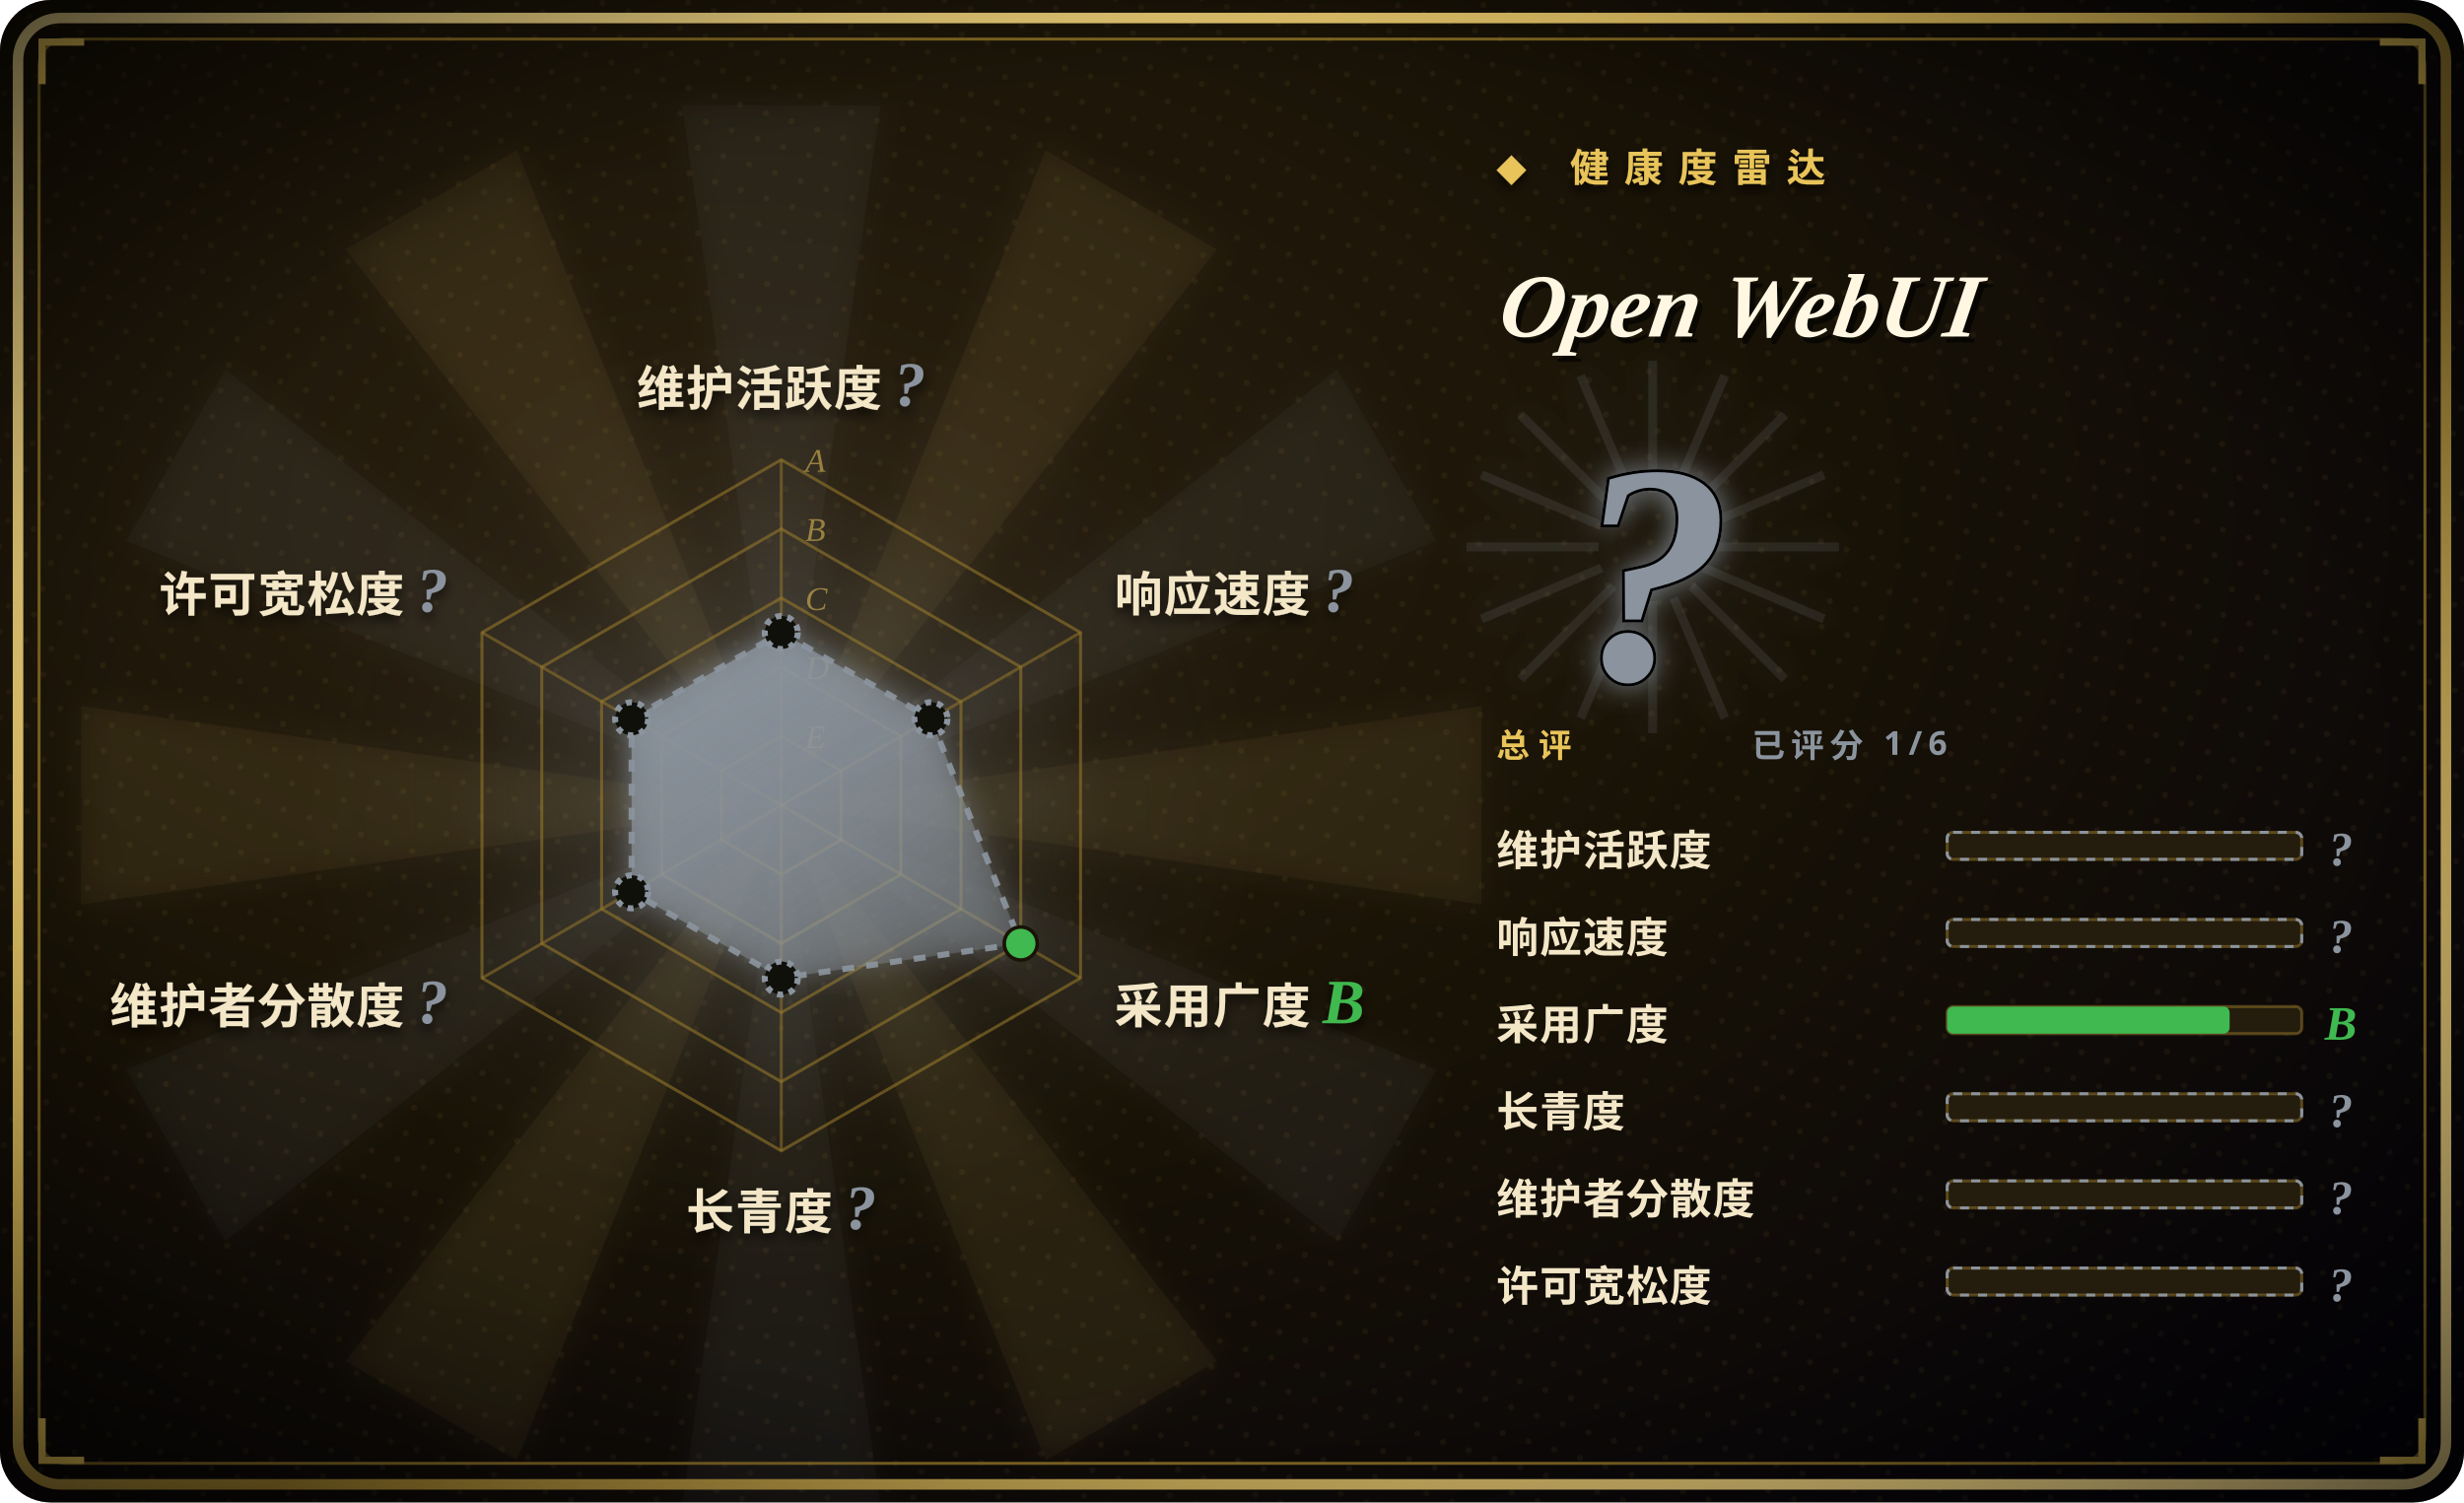
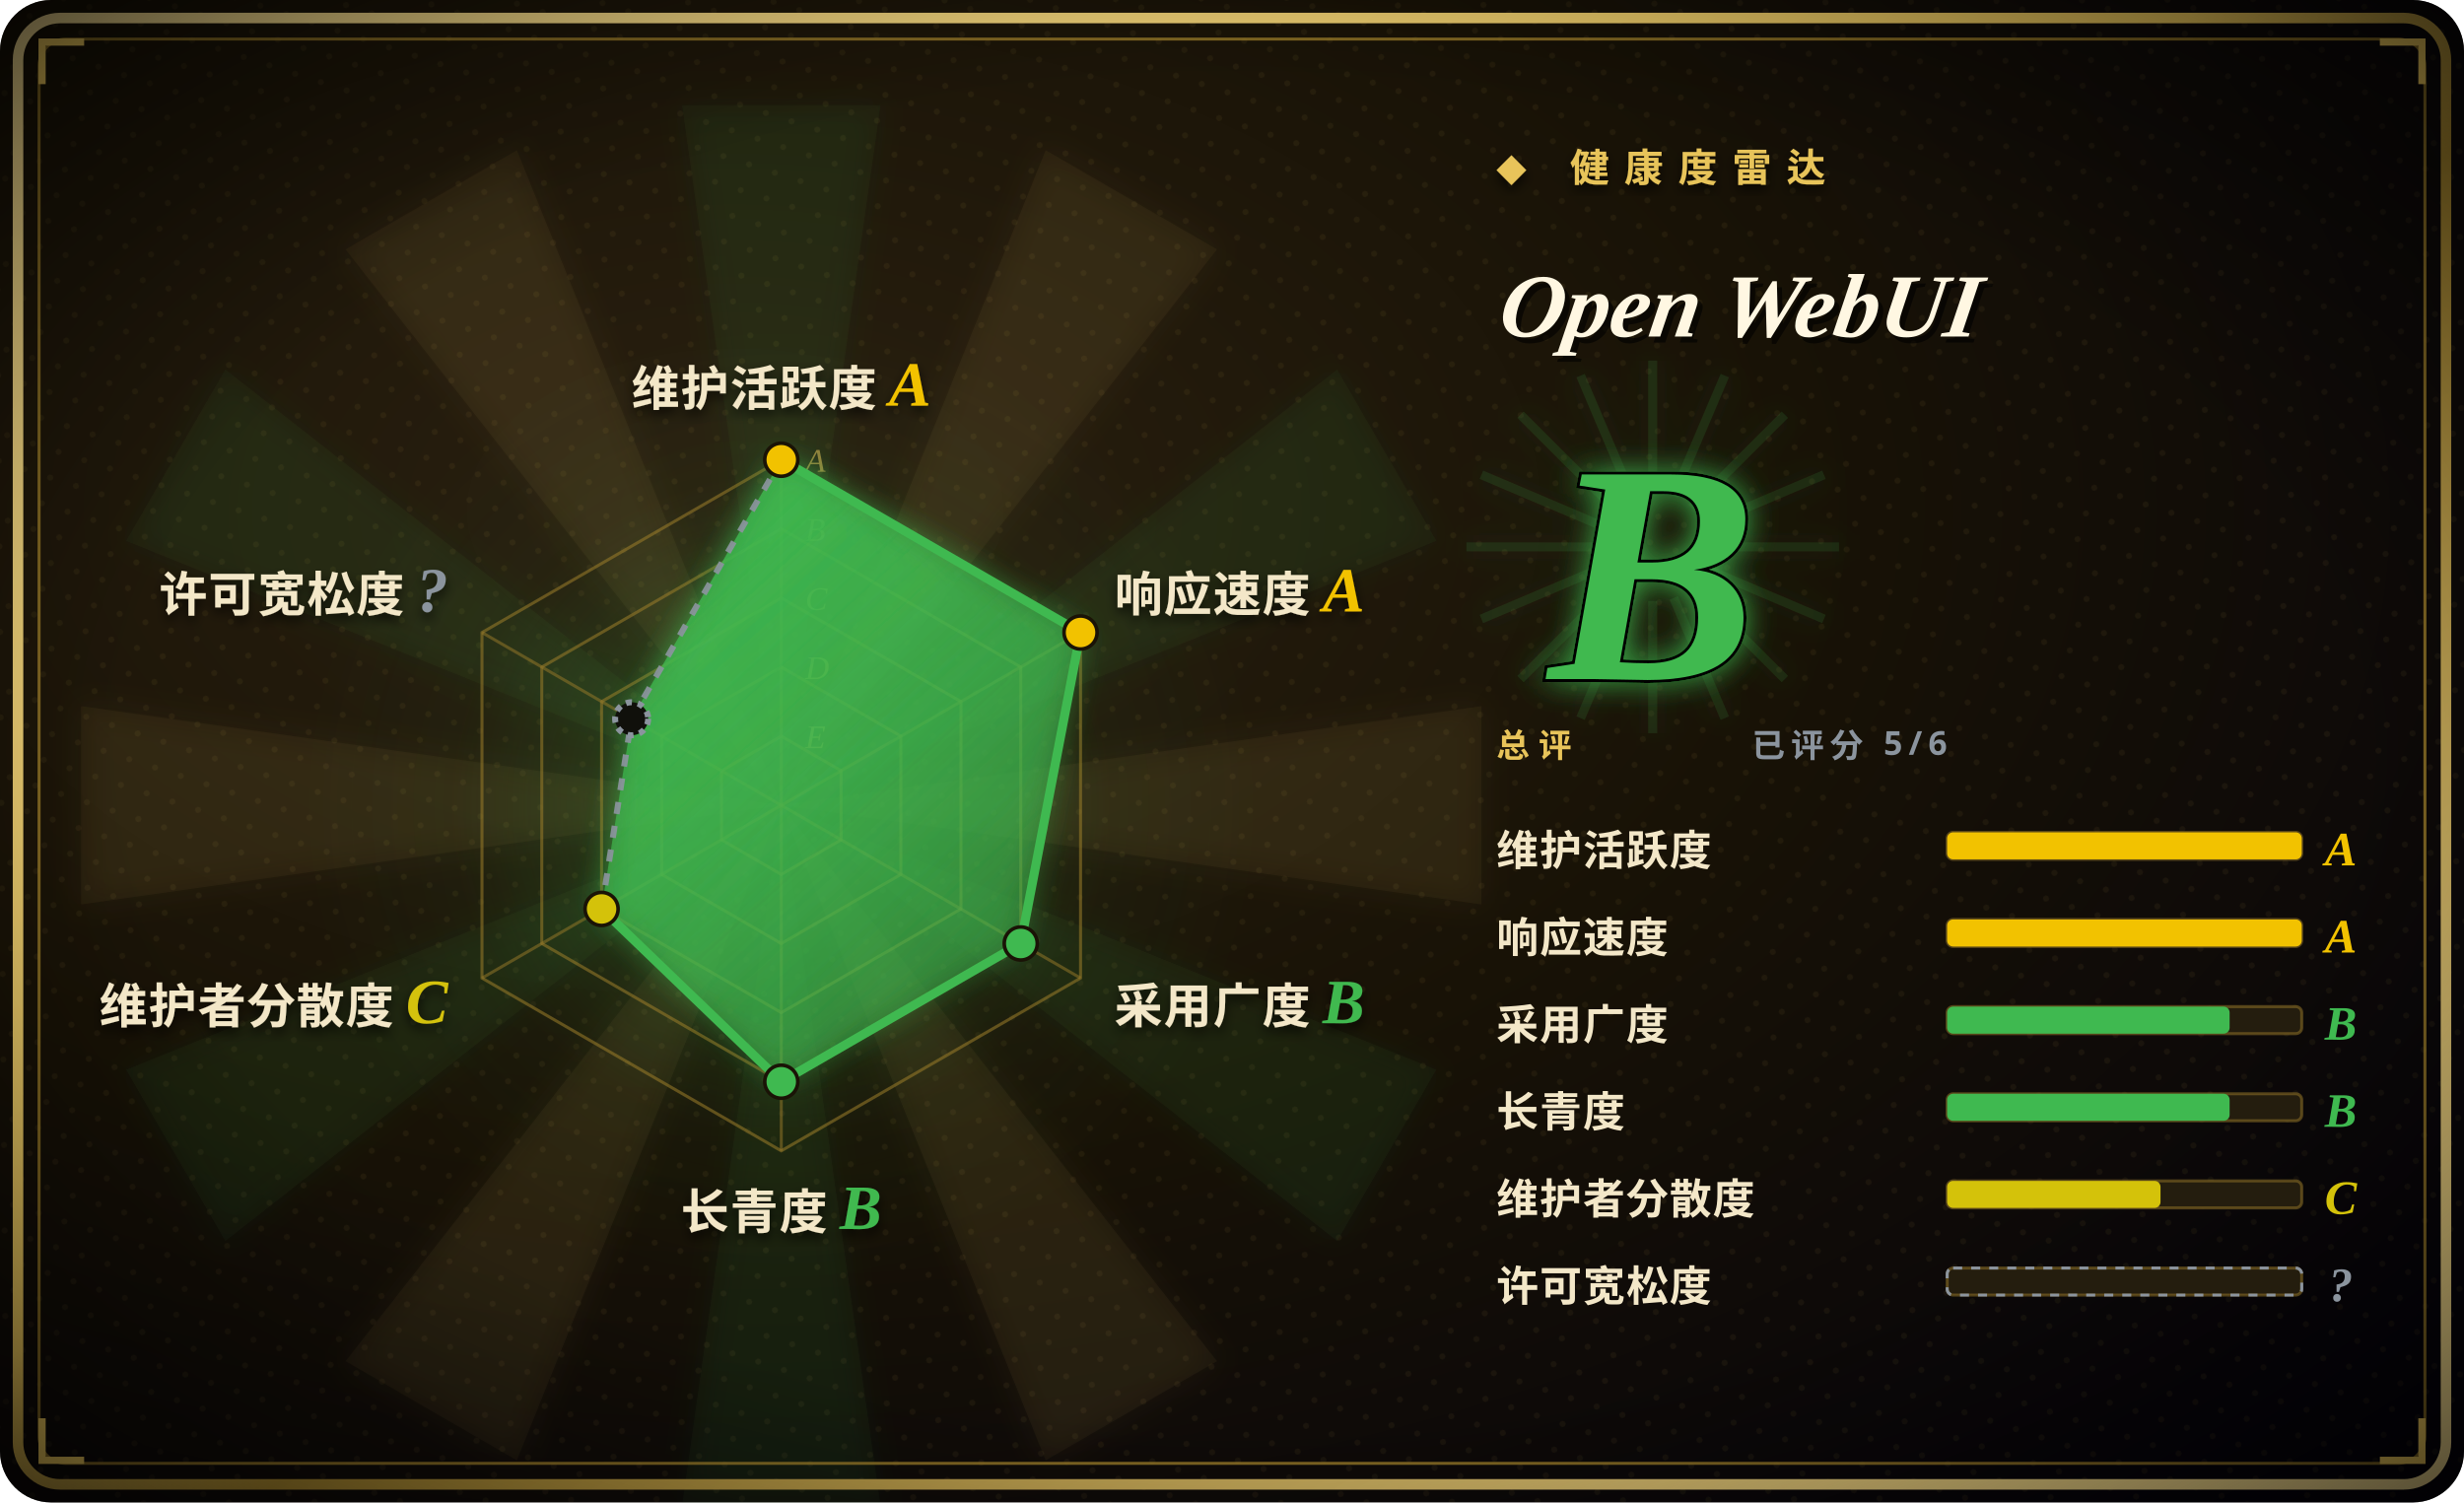
<svg xmlns="http://www.w3.org/2000/svg" width="820" height="500" viewBox="0 0 820 500">
  <defs>
    <radialGradient id="bg" cx="30%" cy="34%" r="90%">
      <stop offset="0%" stop-color="#2a2010" />
      <stop offset="48%" stop-color="#181206" />
      <stop offset="100%" stop-color="#05030a" />
    </radialGradient>
    <radialGradient id="vig" cx="50%" cy="50%" r="72%">
      <stop offset="62%" stop-color="#000000" stop-opacity="0" />
      <stop offset="100%" stop-color="#000000" stop-opacity="0.72" />
    </radialGradient>
    <linearGradient id="frame" x1="0" y1="0" x2="1" y2="1">
      <stop offset="0%" stop-color="#f6dd92" />
      <stop offset="45%" stop-color="#E8C45A" />
      <stop offset="55%" stop-color="#9c7d2a" />
      <stop offset="100%" stop-color="#f6dd92" />
    </linearGradient>
    <linearGradient id="poly" x1="0" y1="0" x2="0.7" y2="1">
-       <stop offset="0%" stop-color="#8B949E" stop-opacity="0.92" />
-       <stop offset="100%" stop-color="#8B949E" stop-opacity="0.34" />
+       <stop offset="0%" stop-color="#3FB950" stop-opacity="0.92" />
+       <stop offset="100%" stop-color="#3FB950" stop-opacity="0.34" />
    </linearGradient>
    <radialGradient id="halo" cx="50%" cy="50%" r="50%">
-       <stop offset="0%" stop-color="#8B949E" stop-opacity="0.34" />
-       <stop offset="68%" stop-color="#8B949E" stop-opacity="0.04" />
-       <stop offset="100%" stop-color="#8B949E" stop-opacity="0" />
+       <stop offset="0%" stop-color="#3FB950" stop-opacity="0.34" />
+       <stop offset="68%" stop-color="#3FB950" stop-opacity="0.04" />
+       <stop offset="100%" stop-color="#3FB950" stop-opacity="0" />
    </radialGradient>
    <filter id="glow" x="-60%" y="-60%" width="220%" height="220%">
      <feGaussianBlur stdDeviation="5" result="b" />
      <feMerge>
        <feMergeNode in="b" />
        <feMergeNode in="SourceGraphic" />
      </feMerge>
    </filter>
    <filter id="soft" x="-30%" y="-30%" width="160%" height="160%">
      <feDropShadow dx="0" dy="2" stdDeviation="2" flood-color="#000" flood-opacity="0.7" />
    </filter>
    <pattern id="halftone" width="9" height="9" patternUnits="userSpaceOnUse" patternTransform="rotate(18)">
      <circle cx="2" cy="2" r="1" fill="#E8C45A" fill-opacity="0.06" />
    </pattern>
  </defs>
  <rect width="820" height="500" rx="17" fill="url(#bg)" />
  <rect width="820" height="500" rx="17" fill="url(#halftone)" />
  <g opacity="0.5" filter="url(#glow)">
    <path d="M260,268 L493,235 L493,301 Z" fill="#E8C45A" fill-opacity="0.10" />
-     <path d="M260,268 L478,356 L445,413 Z" fill="#8B949E" fill-opacity="0.10" />
+     <path d="M260,268 L478,356 L445,413 Z" fill="#3FB950" fill-opacity="0.10" />
    <path d="M260,268 L405,453 L348,486 Z" fill="#E8C45A" fill-opacity="0.10" />
-     <path d="M260,268 L293,501 L227,501 Z" fill="#8B949E" fill-opacity="0.10" />
+     <path d="M260,268 L293,501 L227,501 Z" fill="#3FB950" fill-opacity="0.10" />
    <path d="M260,268 L172,486 L115,453 Z" fill="#E8C45A" fill-opacity="0.10" />
-     <path d="M260,268 L75,413 L42,356 Z" fill="#8B949E" fill-opacity="0.10" />
+     <path d="M260,268 L75,413 L42,356 Z" fill="#3FB950" fill-opacity="0.10" />
    <path d="M260,268 L27,301 L27,235 Z" fill="#E8C45A" fill-opacity="0.10" />
-     <path d="M260,268 L42,180 L75,123 Z" fill="#8B949E" fill-opacity="0.10" />
+     <path d="M260,268 L42,180 L75,123 Z" fill="#3FB950" fill-opacity="0.10" />
    <path d="M260,268 L115,83 L172,50 Z" fill="#E8C45A" fill-opacity="0.10" />
-     <path d="M260,268 L227,35 L293,35 Z" fill="#8B949E" fill-opacity="0.10" />
+     <path d="M260,268 L227,35 L293,35 Z" fill="#3FB950" fill-opacity="0.10" />
    <path d="M260,268 L348,50 L405,83 Z" fill="#E8C45A" fill-opacity="0.10" />
-     <path d="M260,268 L445,123 L478,180 Z" fill="#8B949E" fill-opacity="0.10" />
+     <path d="M260,268 L445,123 L478,180 Z" fill="#3FB950" fill-opacity="0.10" />
  </g>
  <circle cx="260" cy="268" r="161" fill="url(#halo)" />
  <rect x="6" y="6" width="808" height="488" rx="14" fill="none" stroke="url(#frame)" stroke-width="3.5" />
  <rect x="13" y="13" width="794" height="474" rx="9" fill="none" stroke="#9c7d2a" stroke-width="1" stroke-opacity="0.8" />
  <path d="M14,28 L14,14 L28,14" fill="none" stroke="#E8C45A" stroke-width="2.4" />
  <path d="M806,28 L806,14 L792,14" fill="none" stroke="#E8C45A" stroke-width="2.4" />
  <path d="M14,472 L14,486 L28,486" fill="none" stroke="#E8C45A" stroke-width="2.4" />
  <path d="M806,472 L806,486 L792,486" fill="none" stroke="#E8C45A" stroke-width="2.4" />
  <rect width="820" height="500" rx="17" fill="url(#vig)" />
  <polygon points="260.0,153.0 359.6,210.5 359.6,325.5 260.0,383.0 160.4,325.5 160.4,210.5" fill="none" stroke="#9c7d2a" stroke-opacity="0.55" stroke-width="1" />
  <polygon points="260.0,176.0 339.7,222.0 339.7,314.0 260.0,360.0 180.3,314.0 180.3,222.0" fill="none" stroke="#9c7d2a" stroke-opacity="0.55" stroke-width="1" />
  <polygon points="260.0,199.0 319.8,233.5 319.8,302.5 260.0,337.0 200.2,302.5 200.2,233.5" fill="none" stroke="#9c7d2a" stroke-opacity="0.55" stroke-width="1" />
  <polygon points="260.0,222.0 299.8,245.0 299.8,291.0 260.0,314.0 220.2,291.0 220.2,245.0" fill="none" stroke="#9c7d2a" stroke-opacity="0.55" stroke-width="1" />
  <polygon points="260.0,245.0 279.9,256.5 279.9,279.5 260.0,291.0 240.1,279.5 240.1,256.5" fill="none" stroke="#9c7d2a" stroke-opacity="0.55" stroke-width="1" />
  <line x1="260" y1="268" x2="260.0" y2="153.0" stroke="#9c7d2a" stroke-opacity="0.5" stroke-width="1" />
  <line x1="260" y1="268" x2="359.6" y2="210.5" stroke="#9c7d2a" stroke-opacity="0.5" stroke-width="1" />
  <line x1="260" y1="268" x2="359.6" y2="325.5" stroke="#9c7d2a" stroke-opacity="0.5" stroke-width="1" />
  <line x1="260" y1="268" x2="260.0" y2="383.0" stroke="#9c7d2a" stroke-opacity="0.5" stroke-width="1" />
  <line x1="260" y1="268" x2="160.4" y2="325.5" stroke="#9c7d2a" stroke-opacity="0.5" stroke-width="1" />
  <line x1="260" y1="268" x2="160.4" y2="210.5" stroke="#9c7d2a" stroke-opacity="0.5" stroke-width="1" />
  <text x="268" y="157.0" font-size="11" font-style="italic" fill="#E8C45A" fill-opacity="0.55" font-family="'Georgia','Times New Roman',serif">A</text>
  <text x="268" y="180.0" font-size="11" font-style="italic" fill="#E8C45A" fill-opacity="0.55" font-family="'Georgia','Times New Roman',serif">B</text>
  <text x="268" y="203.0" font-size="11" font-style="italic" fill="#E8C45A" fill-opacity="0.55" font-family="'Georgia','Times New Roman',serif">C</text>
  <text x="268" y="226.0" font-size="11" font-style="italic" fill="#E8C45A" fill-opacity="0.55" font-family="'Georgia','Times New Roman',serif">D</text>
  <text x="268" y="249.0" font-size="11" font-style="italic" fill="#E8C45A" fill-opacity="0.55" font-family="'Georgia','Times New Roman',serif">E</text>
-   <polygon points="260.0,210.5 309.8,239.2 339.7,314.0 260.0,325.5 210.2,296.8 210.2,239.2" fill="url(#poly)" filter="url(#glow)" />
-   <line x1="260.0" y1="210.5" x2="309.8" y2="239.2" stroke="#8B949E" stroke-width="2" stroke-dasharray="4 4" stroke-opacity="0.92" />
-   <line x1="309.8" y1="239.2" x2="339.7" y2="314.0" stroke="#8B949E" stroke-width="2" stroke-dasharray="4 4" stroke-opacity="0.92" />
-   <line x1="339.7" y1="314.0" x2="260.0" y2="325.5" stroke="#8B949E" stroke-width="2" stroke-dasharray="4 4" stroke-opacity="0.92" />
-   <line x1="260.0" y1="325.5" x2="210.2" y2="296.8" stroke="#8B949E" stroke-width="2" stroke-dasharray="4 4" stroke-opacity="0.92" />
-   <line x1="210.2" y1="296.8" x2="210.2" y2="239.2" stroke="#8B949E" stroke-width="2" stroke-dasharray="4 4" stroke-opacity="0.92" />
-   <line x1="210.2" y1="239.2" x2="260.0" y2="210.5" stroke="#8B949E" stroke-width="2" stroke-dasharray="4 4" stroke-opacity="0.92" />
-   <circle cx="260.0" cy="210.5" r="5.5" fill="#10100b" stroke="#8B949E" stroke-width="2" stroke-dasharray="2 2" />
-   <circle cx="309.8" cy="239.2" r="5.5" fill="#10100b" stroke="#8B949E" stroke-width="2" stroke-dasharray="2 2" />
+   <polygon points="260.0,153.0 359.6,210.5 339.7,314.0 260.0,360.0 200.2,302.5 210.2,239.2" fill="url(#poly)" filter="url(#glow)" />
+   <line x1="260.0" y1="153.0" x2="359.6" y2="210.5" stroke="#3FB950" stroke-width="3" />
+   <line x1="359.6" y1="210.5" x2="339.7" y2="314.0" stroke="#3FB950" stroke-width="3" />
+   <line x1="339.7" y1="314.0" x2="260.0" y2="360.0" stroke="#3FB950" stroke-width="3" />
+   <line x1="260.0" y1="360.0" x2="200.2" y2="302.5" stroke="#3FB950" stroke-width="3" />
+   <line x1="200.2" y1="302.5" x2="210.2" y2="239.2" stroke="#8B949E" stroke-width="2" stroke-dasharray="4 4" stroke-opacity="0.92" />
+   <line x1="210.2" y1="239.2" x2="260.0" y2="153.0" stroke="#8B949E" stroke-width="2" stroke-dasharray="4 4" stroke-opacity="0.92" />
+   <circle cx="260.0" cy="153.0" r="5.5" fill="#F2C200" stroke="#1a1306" stroke-width="1.2" />
+   <circle cx="359.6" cy="210.5" r="5.5" fill="#F2C200" stroke="#1a1306" stroke-width="1.2" />
  <circle cx="339.7" cy="314.0" r="5.5" fill="#3FB950" stroke="#1a1306" stroke-width="1.2" />
-   <circle cx="260.0" cy="325.5" r="5.5" fill="#10100b" stroke="#8B949E" stroke-width="2" stroke-dasharray="2 2" />
-   <circle cx="210.2" cy="296.8" r="5.5" fill="#10100b" stroke="#8B949E" stroke-width="2" stroke-dasharray="2 2" />
+   <circle cx="260.0" cy="360.0" r="5.5" fill="#3FB950" stroke="#1a1306" stroke-width="1.2" />
+   <circle cx="200.2" cy="302.5" r="5.5" fill="#D4C20A" stroke="#1a1306" stroke-width="1.2" />
  <circle cx="210.2" cy="239.2" r="5.5" fill="#10100b" stroke="#8B949E" stroke-width="2" stroke-dasharray="2 2" />
-   <text x="260.0" y="135.0" font-size="16" font-weight="900" fill="#f3e7c8" text-anchor="middle" font-family="'PingFang SC','Hiragino Sans GB','Heiti SC','Microsoft YaHei',sans-serif" letter-spacing="0.4" filter="url(#soft)">维护活跃度 <tspan fill="#8B949E" font-family="'Georgia','Times New Roman',serif" font-style="italic" font-size="21">?</tspan>
+   <text x="260.0" y="135.0" font-size="16" font-weight="900" fill="#f3e7c8" text-anchor="middle" font-family="'PingFang SC','Hiragino Sans GB','Heiti SC','Microsoft YaHei',sans-serif" letter-spacing="0.4" filter="url(#soft)">维护活跃度 <tspan fill="#F2C200" font-family="'Georgia','Times New Roman',serif" font-style="italic" font-size="21">A</tspan>
  </text>
-   <text x="370.9" y="203.5" font-size="16" font-weight="900" fill="#f3e7c8" text-anchor="start" font-family="'PingFang SC','Hiragino Sans GB','Heiti SC','Microsoft YaHei',sans-serif" letter-spacing="0.4" filter="url(#soft)">响应速度 <tspan fill="#8B949E" font-family="'Georgia','Times New Roman',serif" font-style="italic" font-size="21">?</tspan>
+   <text x="370.9" y="203.5" font-size="16" font-weight="900" fill="#f3e7c8" text-anchor="start" font-family="'PingFang SC','Hiragino Sans GB','Heiti SC','Microsoft YaHei',sans-serif" letter-spacing="0.4" filter="url(#soft)">响应速度 <tspan fill="#F2C200" font-family="'Georgia','Times New Roman',serif" font-style="italic" font-size="21">A</tspan>
  </text>
  <text x="370.9" y="340.5" font-size="16" font-weight="900" fill="#f3e7c8" text-anchor="start" font-family="'PingFang SC','Hiragino Sans GB','Heiti SC','Microsoft YaHei',sans-serif" letter-spacing="0.4" filter="url(#soft)">采用广度 <tspan fill="#3FB950" font-family="'Georgia','Times New Roman',serif" font-style="italic" font-size="21">B</tspan>
  </text>
-   <text x="260.0" y="409.0" font-size="16" font-weight="900" fill="#f3e7c8" text-anchor="middle" font-family="'PingFang SC','Hiragino Sans GB','Heiti SC','Microsoft YaHei',sans-serif" letter-spacing="0.4" filter="url(#soft)">长青度 <tspan fill="#8B949E" font-family="'Georgia','Times New Roman',serif" font-style="italic" font-size="21">?</tspan>
+   <text x="260.0" y="409.0" font-size="16" font-weight="900" fill="#f3e7c8" text-anchor="middle" font-family="'PingFang SC','Hiragino Sans GB','Heiti SC','Microsoft YaHei',sans-serif" letter-spacing="0.4" filter="url(#soft)">长青度 <tspan fill="#3FB950" font-family="'Georgia','Times New Roman',serif" font-style="italic" font-size="21">B</tspan>
  </text>
-   <text x="149.1" y="340.5" font-size="16" font-weight="900" fill="#f3e7c8" text-anchor="end" font-family="'PingFang SC','Hiragino Sans GB','Heiti SC','Microsoft YaHei',sans-serif" letter-spacing="0.4" filter="url(#soft)">维护者分散度 <tspan fill="#8B949E" font-family="'Georgia','Times New Roman',serif" font-style="italic" font-size="21">?</tspan>
+   <text x="149.1" y="340.5" font-size="16" font-weight="900" fill="#f3e7c8" text-anchor="end" font-family="'PingFang SC','Hiragino Sans GB','Heiti SC','Microsoft YaHei',sans-serif" letter-spacing="0.4" filter="url(#soft)">维护者分散度 <tspan fill="#D4C20A" font-family="'Georgia','Times New Roman',serif" font-style="italic" font-size="21">C</tspan>
  </text>
  <text x="149.1" y="203.5" font-size="16" font-weight="900" fill="#f3e7c8" text-anchor="end" font-family="'PingFang SC','Hiragino Sans GB','Heiti SC','Microsoft YaHei',sans-serif" letter-spacing="0.4" filter="url(#soft)">许可宽松度 <tspan fill="#8B949E" font-family="'Georgia','Times New Roman',serif" font-style="italic" font-size="21">?</tspan>
  </text>
  <text x="498" y="60" font-size="13" letter-spacing="5" fill="#E8C45A" font-weight="900" font-family="'PingFang SC','Hiragino Sans GB','Heiti SC','Microsoft YaHei',sans-serif" filter="url(#soft)">◆ 健康度雷达</text>
  <g transform="translate(498,112) skewX(-9)">
    <text x="2" y="2" font-size="30" font-weight="900" font-style="italic" fill="#000" fill-opacity="0.6" font-family="'Georgia','Times New Roman',serif">Open WebUI</text>
    <text x="0" y="0" font-size="30" font-weight="900" font-style="italic" fill="#fff7e2" font-family="'Georgia','Times New Roman',serif">Open WebUI</text>
  </g>
  <line x1="498" y1="124" x2="648" y2="124" stroke="url(#frame)" stroke-width="2" />
  <g opacity="0.85" filter="url(#glow)">
-     <line x1="568" y1="182" x2="612" y2="182" stroke="#8B949E" stroke-opacity="0.16" stroke-width="3" />
-     <line x1="567" y1="189" x2="607" y2="206" stroke="#8B949E" stroke-opacity="0.16" stroke-width="3" />
-     <line x1="563" y1="195" x2="594" y2="226" stroke="#8B949E" stroke-opacity="0.16" stroke-width="3" />
-     <line x1="557" y1="199" x2="574" y2="239" stroke="#8B949E" stroke-opacity="0.16" stroke-width="3" />
-     <line x1="550" y1="200" x2="550" y2="244" stroke="#8B949E" stroke-opacity="0.16" stroke-width="3" />
-     <line x1="543" y1="199" x2="526" y2="239" stroke="#8B949E" stroke-opacity="0.16" stroke-width="3" />
-     <line x1="537" y1="195" x2="506" y2="226" stroke="#8B949E" stroke-opacity="0.16" stroke-width="3" />
-     <line x1="533" y1="189" x2="493" y2="206" stroke="#8B949E" stroke-opacity="0.16" stroke-width="3" />
-     <line x1="532" y1="182" x2="488" y2="182" stroke="#8B949E" stroke-opacity="0.16" stroke-width="3" />
-     <line x1="533" y1="175" x2="493" y2="158" stroke="#8B949E" stroke-opacity="0.16" stroke-width="3" />
-     <line x1="537" y1="169" x2="506" y2="138" stroke="#8B949E" stroke-opacity="0.16" stroke-width="3" />
-     <line x1="543" y1="165" x2="526" y2="125" stroke="#8B949E" stroke-opacity="0.16" stroke-width="3" />
-     <line x1="550" y1="164" x2="550" y2="120" stroke="#8B949E" stroke-opacity="0.16" stroke-width="3" />
-     <line x1="557" y1="165" x2="574" y2="125" stroke="#8B949E" stroke-opacity="0.16" stroke-width="3" />
-     <line x1="563" y1="169" x2="594" y2="138" stroke="#8B949E" stroke-opacity="0.16" stroke-width="3" />
-     <line x1="567" y1="175" x2="607" y2="158" stroke="#8B949E" stroke-opacity="0.16" stroke-width="3" />
+     <line x1="568" y1="182" x2="612" y2="182" stroke="#3FB950" stroke-opacity="0.16" stroke-width="3" />
+     <line x1="567" y1="189" x2="607" y2="206" stroke="#3FB950" stroke-opacity="0.16" stroke-width="3" />
+     <line x1="563" y1="195" x2="594" y2="226" stroke="#3FB950" stroke-opacity="0.16" stroke-width="3" />
+     <line x1="557" y1="199" x2="574" y2="239" stroke="#3FB950" stroke-opacity="0.16" stroke-width="3" />
+     <line x1="550" y1="200" x2="550" y2="244" stroke="#3FB950" stroke-opacity="0.16" stroke-width="3" />
+     <line x1="543" y1="199" x2="526" y2="239" stroke="#3FB950" stroke-opacity="0.16" stroke-width="3" />
+     <line x1="537" y1="195" x2="506" y2="226" stroke="#3FB950" stroke-opacity="0.16" stroke-width="3" />
+     <line x1="533" y1="189" x2="493" y2="206" stroke="#3FB950" stroke-opacity="0.16" stroke-width="3" />
+     <line x1="532" y1="182" x2="488" y2="182" stroke="#3FB950" stroke-opacity="0.16" stroke-width="3" />
+     <line x1="533" y1="175" x2="493" y2="158" stroke="#3FB950" stroke-opacity="0.16" stroke-width="3" />
+     <line x1="537" y1="169" x2="506" y2="138" stroke="#3FB950" stroke-opacity="0.16" stroke-width="3" />
+     <line x1="543" y1="165" x2="526" y2="125" stroke="#3FB950" stroke-opacity="0.16" stroke-width="3" />
+     <line x1="550" y1="164" x2="550" y2="120" stroke="#3FB950" stroke-opacity="0.16" stroke-width="3" />
+     <line x1="557" y1="165" x2="574" y2="125" stroke="#3FB950" stroke-opacity="0.16" stroke-width="3" />
+     <line x1="563" y1="169" x2="594" y2="138" stroke="#3FB950" stroke-opacity="0.16" stroke-width="3" />
+     <line x1="567" y1="175" x2="607" y2="158" stroke="#3FB950" stroke-opacity="0.16" stroke-width="3" />
  </g>
-   <text x="550" y="226" font-size="104" font-weight="900" font-style="italic" text-anchor="middle" fill="#8B949E" stroke="#000" stroke-width="2" paint-order="stroke" font-family="'Georgia','Times New Roman',serif" filter="url(#glow)">?</text>
+   <text x="550" y="226" font-size="104" font-weight="900" font-style="italic" text-anchor="middle" fill="#3FB950" stroke="#000" stroke-width="2" paint-order="stroke" font-family="'Georgia','Times New Roman',serif" filter="url(#glow)">B</text>
  <text x="498" y="252" font-size="11" letter-spacing="3" fill="#E8C45A" font-family="'PingFang SC','Hiragino Sans GB','Heiti SC','Microsoft YaHei',sans-serif" font-weight="900">总评</text>
-   <text x="648" y="252" font-size="11" letter-spacing="2" fill="#8B949E" font-family="'PingFang SC','Hiragino Sans GB','Heiti SC','Microsoft YaHei',sans-serif" font-weight="900" text-anchor="end">已评分 1/6</text>
+   <text x="648" y="252" font-size="11" letter-spacing="2" fill="#8B949E" font-family="'PingFang SC','Hiragino Sans GB','Heiti SC','Microsoft YaHei',sans-serif" font-weight="900" text-anchor="end">已评分 5/6</text>
  <text x="498" y="288" font-size="14" font-weight="900" fill="#f3e7c8" font-family="'PingFang SC','Hiragino Sans GB','Heiti SC','Microsoft YaHei',sans-serif" letter-spacing="0.4">维护活跃度</text>
  <rect x="648" y="277" width="118" height="9" rx="2" fill="#241d0e" stroke="#9c7d2a" stroke-opacity="0.5" />
-   <rect x="648" y="277" width="118" height="9" rx="2" fill="none" stroke="#8B949E" stroke-dasharray="3 3" />
-   <text x="779" y="288" font-size="16" font-weight="900" font-style="italic" fill="#8B949E" font-family="'Georgia','Times New Roman',serif" text-anchor="middle">?</text>
+   <rect x="648" y="277" width="118" height="9" rx="2" fill="#F2C200" />
+   <text x="779" y="288" font-size="16" font-weight="900" font-style="italic" fill="#F2C200" font-family="'Georgia','Times New Roman',serif" text-anchor="middle">A</text>
  <text x="498" y="317" font-size="14" font-weight="900" fill="#f3e7c8" font-family="'PingFang SC','Hiragino Sans GB','Heiti SC','Microsoft YaHei',sans-serif" letter-spacing="0.4">响应速度</text>
  <rect x="648" y="306" width="118" height="9" rx="2" fill="#241d0e" stroke="#9c7d2a" stroke-opacity="0.5" />
-   <rect x="648" y="306" width="118" height="9" rx="2" fill="none" stroke="#8B949E" stroke-dasharray="3 3" />
-   <text x="779" y="317" font-size="16" font-weight="900" font-style="italic" fill="#8B949E" font-family="'Georgia','Times New Roman',serif" text-anchor="middle">?</text>
+   <rect x="648" y="306" width="118" height="9" rx="2" fill="#F2C200" />
+   <text x="779" y="317" font-size="16" font-weight="900" font-style="italic" fill="#F2C200" font-family="'Georgia','Times New Roman',serif" text-anchor="middle">A</text>
  <text x="498" y="346" font-size="14" font-weight="900" fill="#f3e7c8" font-family="'PingFang SC','Hiragino Sans GB','Heiti SC','Microsoft YaHei',sans-serif" letter-spacing="0.4">采用广度</text>
  <rect x="648" y="335" width="118" height="9" rx="2" fill="#241d0e" stroke="#9c7d2a" stroke-opacity="0.5" />
  <rect x="648" y="335" width="94" height="9" rx="2" fill="#3FB950" />
  <text x="779" y="346" font-size="16" font-weight="900" font-style="italic" fill="#3FB950" font-family="'Georgia','Times New Roman',serif" text-anchor="middle">B</text>
  <text x="498" y="375" font-size="14" font-weight="900" fill="#f3e7c8" font-family="'PingFang SC','Hiragino Sans GB','Heiti SC','Microsoft YaHei',sans-serif" letter-spacing="0.4">长青度</text>
  <rect x="648" y="364" width="118" height="9" rx="2" fill="#241d0e" stroke="#9c7d2a" stroke-opacity="0.5" />
-   <rect x="648" y="364" width="118" height="9" rx="2" fill="none" stroke="#8B949E" stroke-dasharray="3 3" />
-   <text x="779" y="375" font-size="16" font-weight="900" font-style="italic" fill="#8B949E" font-family="'Georgia','Times New Roman',serif" text-anchor="middle">?</text>
+   <rect x="648" y="364" width="94" height="9" rx="2" fill="#3FB950" />
+   <text x="779" y="375" font-size="16" font-weight="900" font-style="italic" fill="#3FB950" font-family="'Georgia','Times New Roman',serif" text-anchor="middle">B</text>
  <text x="498" y="404" font-size="14" font-weight="900" fill="#f3e7c8" font-family="'PingFang SC','Hiragino Sans GB','Heiti SC','Microsoft YaHei',sans-serif" letter-spacing="0.4">维护者分散度</text>
  <rect x="648" y="393" width="118" height="9" rx="2" fill="#241d0e" stroke="#9c7d2a" stroke-opacity="0.5" />
-   <rect x="648" y="393" width="118" height="9" rx="2" fill="none" stroke="#8B949E" stroke-dasharray="3 3" />
-   <text x="779" y="404" font-size="16" font-weight="900" font-style="italic" fill="#8B949E" font-family="'Georgia','Times New Roman',serif" text-anchor="middle">?</text>
+   <rect x="648" y="393" width="71" height="9" rx="2" fill="#D4C20A" />
+   <text x="779" y="404" font-size="16" font-weight="900" font-style="italic" fill="#D4C20A" font-family="'Georgia','Times New Roman',serif" text-anchor="middle">C</text>
  <text x="498" y="433" font-size="14" font-weight="900" fill="#f3e7c8" font-family="'PingFang SC','Hiragino Sans GB','Heiti SC','Microsoft YaHei',sans-serif" letter-spacing="0.4">许可宽松度</text>
  <rect x="648" y="422" width="118" height="9" rx="2" fill="#241d0e" stroke="#9c7d2a" stroke-opacity="0.5" />
  <rect x="648" y="422" width="118" height="9" rx="2" fill="none" stroke="#8B949E" stroke-dasharray="3 3" />
  <text x="779" y="433" font-size="16" font-weight="900" font-style="italic" fill="#8B949E" font-family="'Georgia','Times New Roman',serif" text-anchor="middle">?</text>
</svg>
